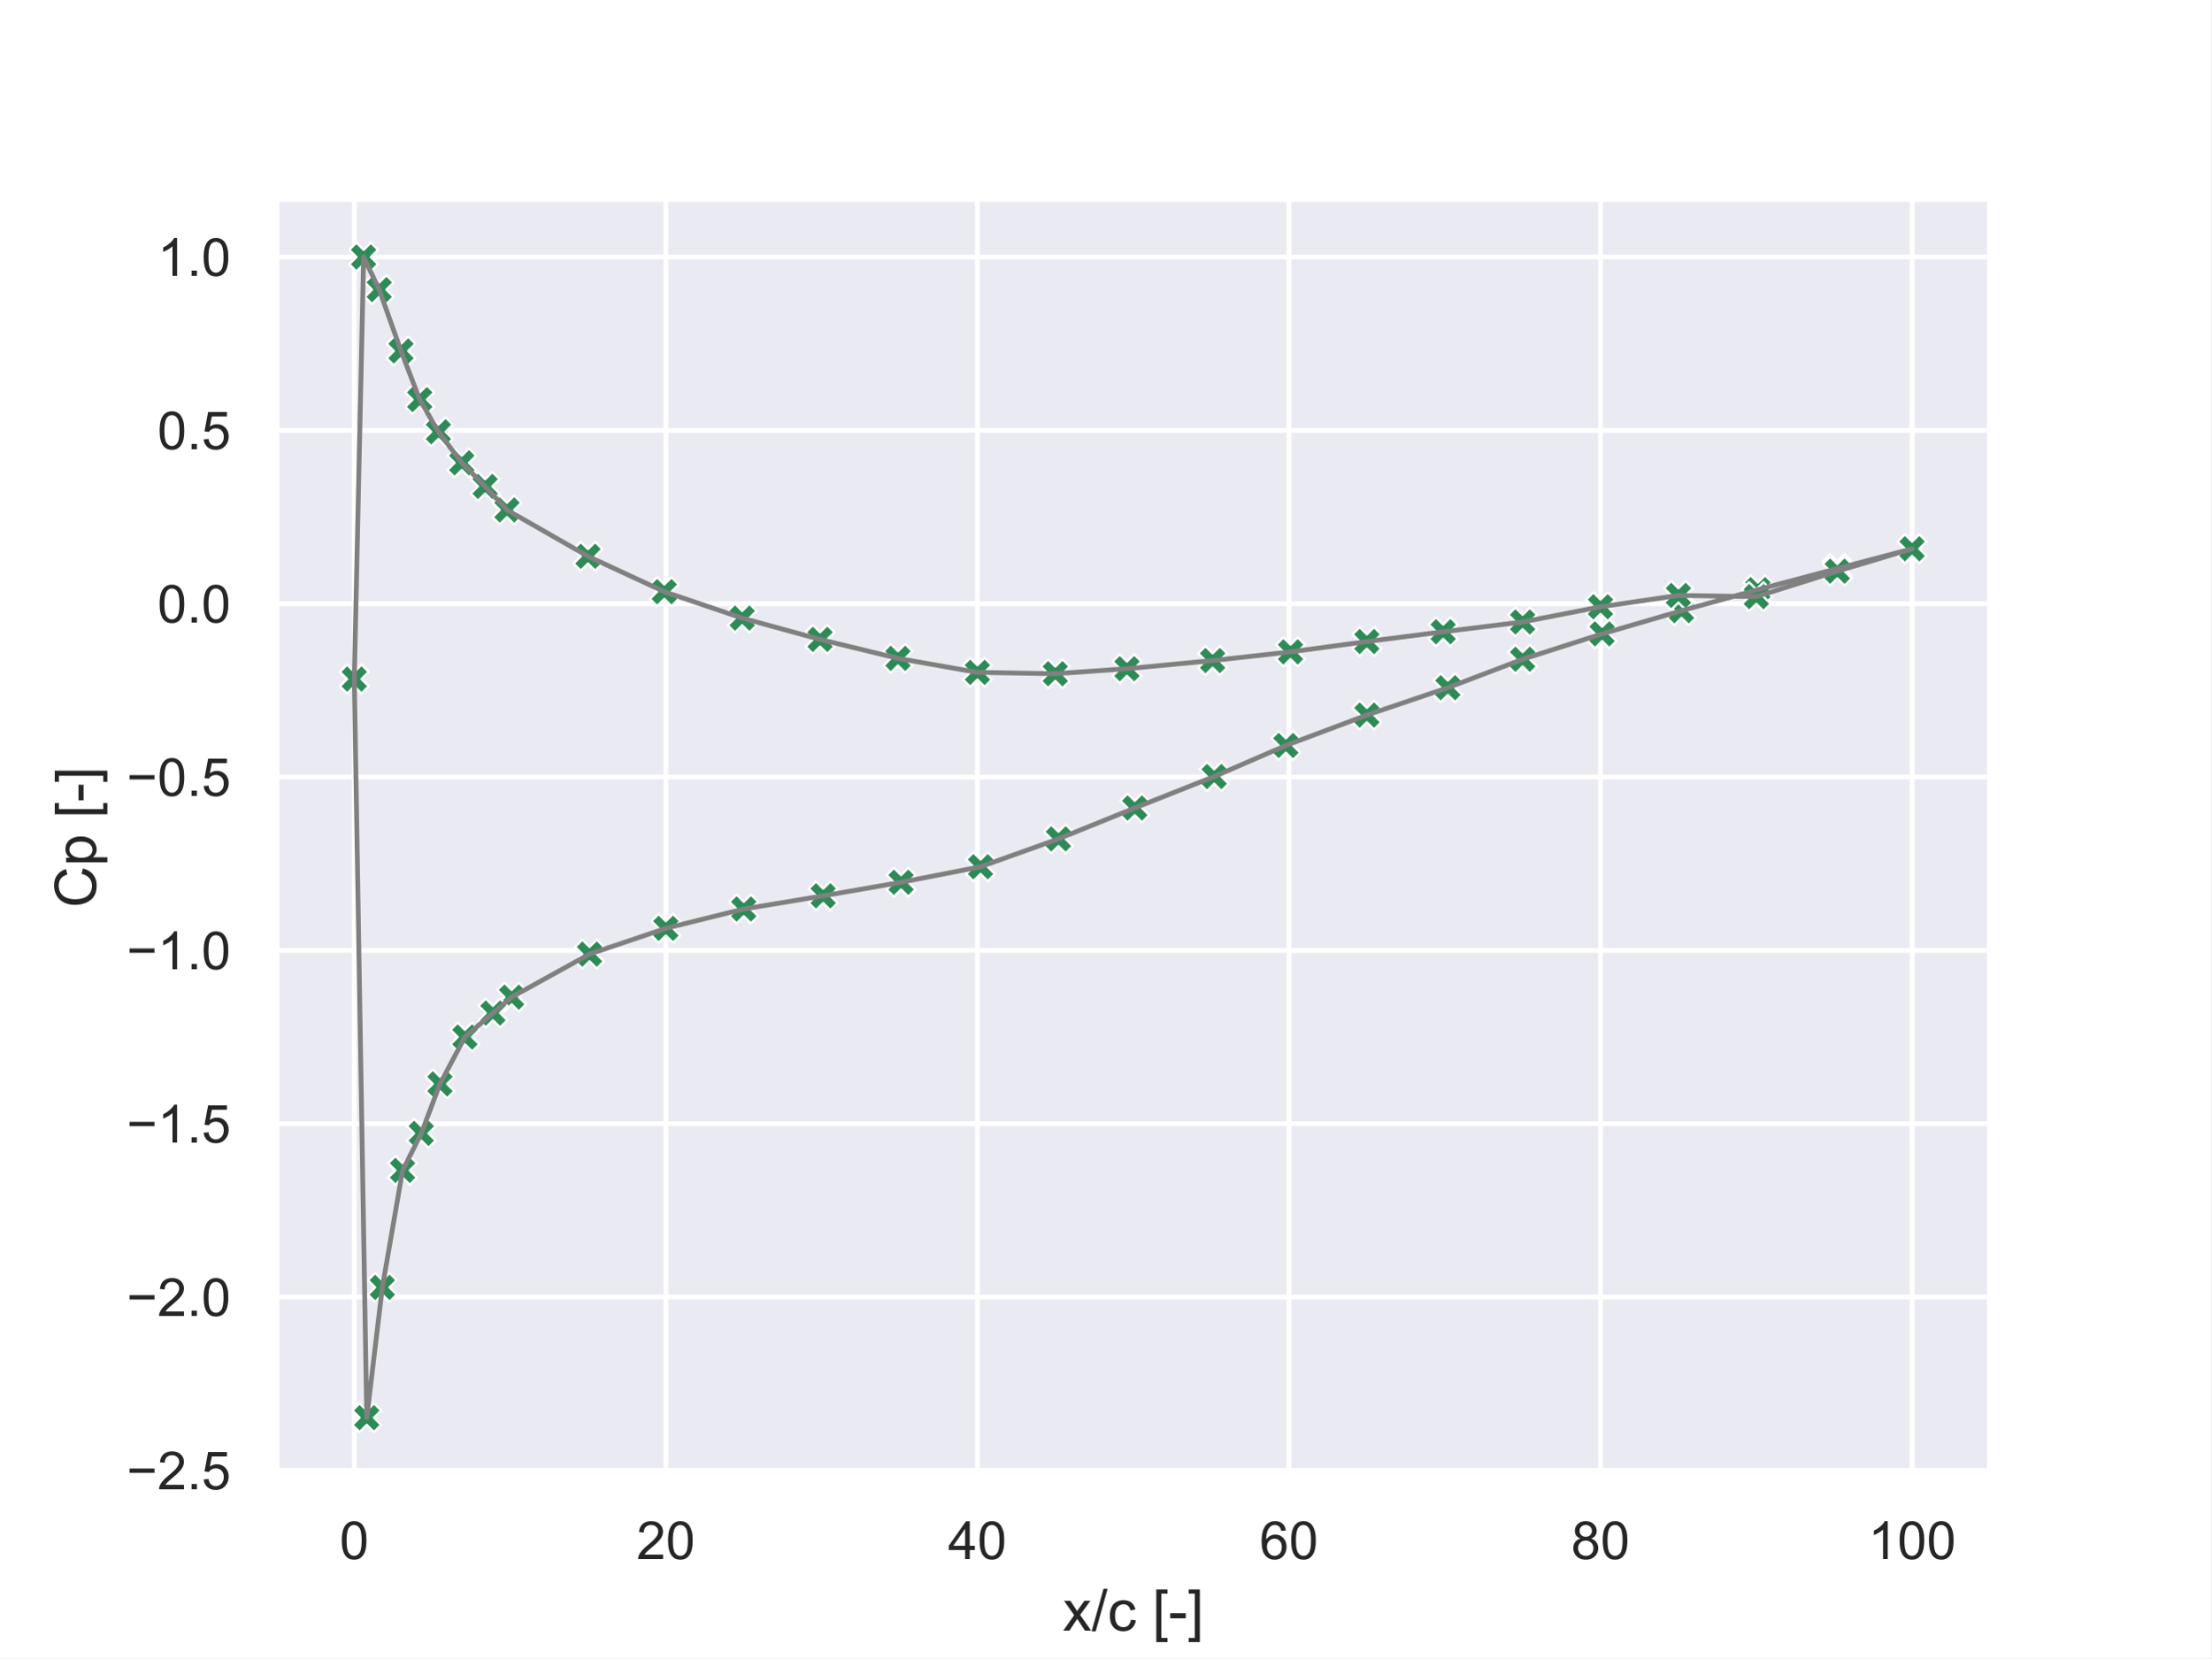
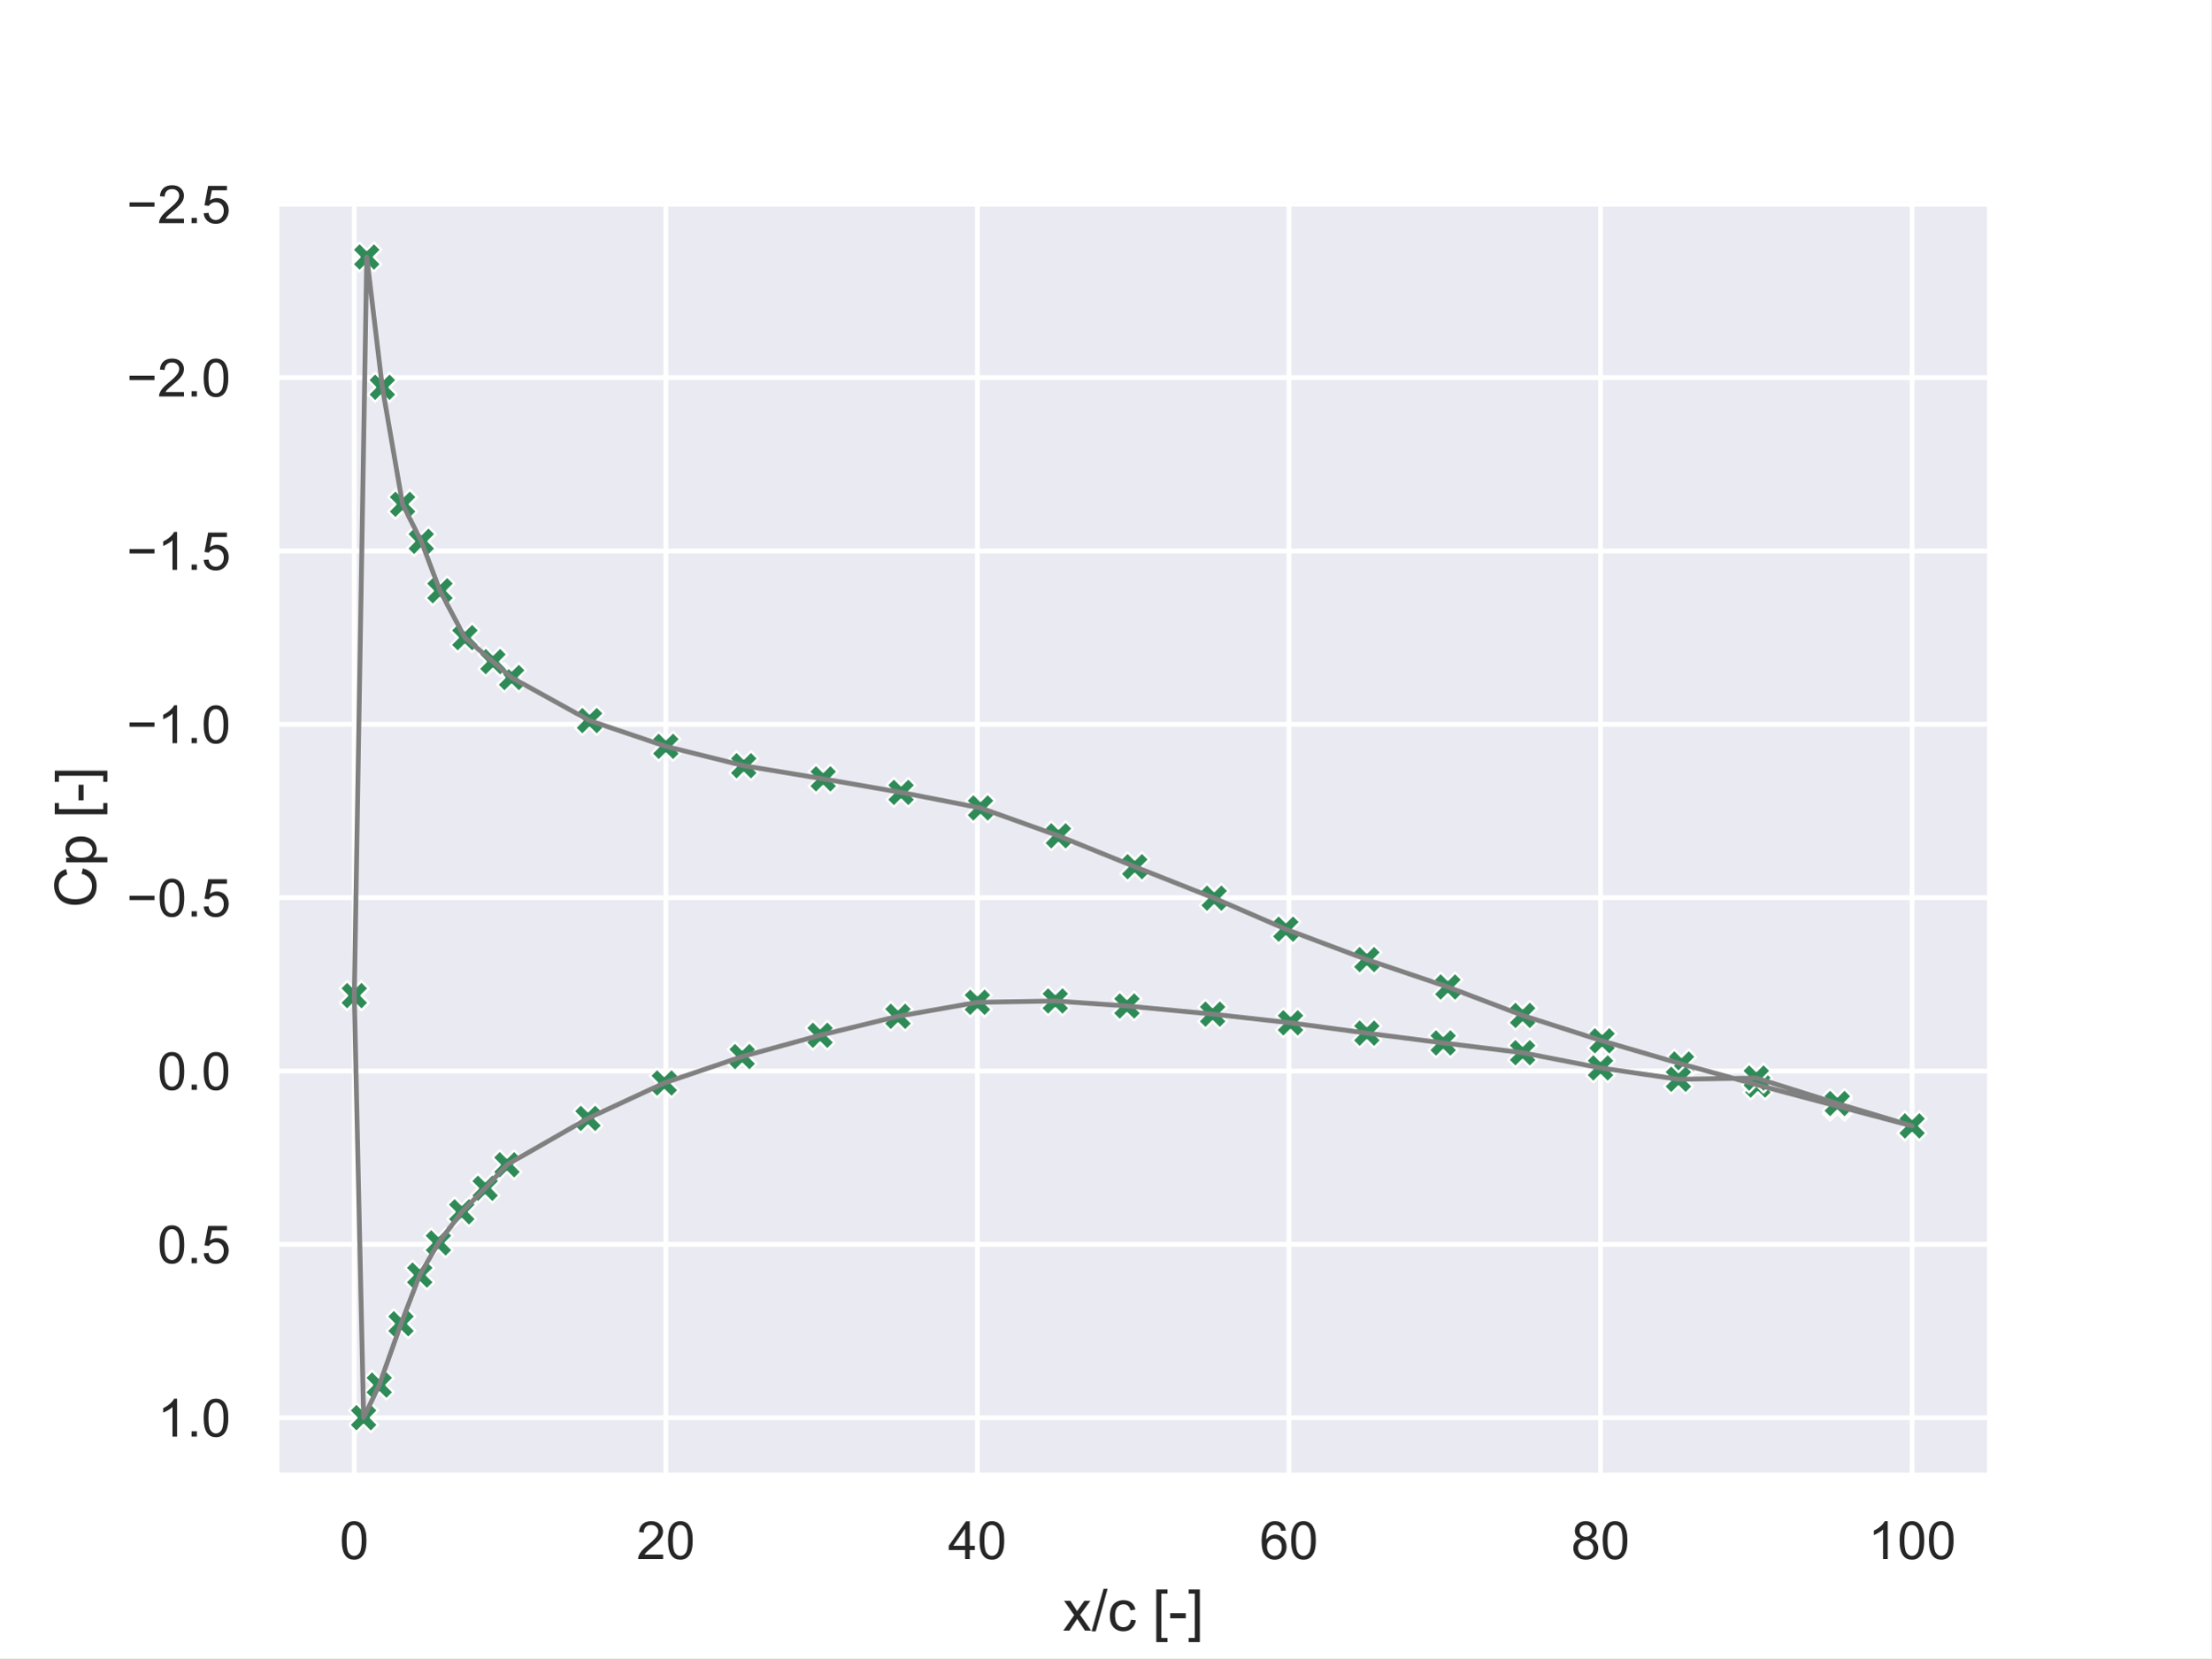
<svg xmlns="http://www.w3.org/2000/svg" xmlns:xlink="http://www.w3.org/1999/xlink" width="460.8pt" height="345.6pt" viewBox="0 0 460.8 345.6" version="1.1">
  <defs>
    <style type="text/css">*{stroke-linejoin: round; stroke-linecap: butt}</style>
  </defs>
  <g id="figure_1">
    <g id="patch_1">
      <path d="M 0 345.6  L 460.8 345.6  L 460.8 0  L 0 0  z " style="fill: #ffffff" />
    </g>
    <g id="axes_1">
      <g id="patch_2">
        <path d="M 57.6 307.584  L 414.72 307.584  L 414.72 41.472  L 57.6 41.472  z " style="fill: #eaeaf2" />
      </g>
      <g id="matplotlib.axis_1">
        <g id="xtick_1">
          <g id="line2d_1">
-             <path d="M 73.833 307.584  L 73.833 41.472  " clip-path="url(#p6e5da4ecea)" style="fill: none; stroke: #ffffff; stroke-linecap: round" />
+             <path d="M 73.833 307.584  L 73.833 41.472  " clip-path="url(#p3ad6661e88)" style="fill: none; stroke: #ffffff; stroke-linecap: round" />
          </g>
          <g id="text_1">
            <g style="fill: #262626" transform="translate(70.77421 324.9576) scale(0.11 -0.11)">
              <defs>
                <path id="ArialMT-30" d="M 266 2259  Q 266 3072 433 3567  Q 600 4063 929 4331  Q 1259 4600 1759 4600  Q 2128 4600 2406 4451  Q 2684 4303 2865 4023  Q 3047 3744 3150 3342  Q 3253 2941 3253 2259  Q 3253 1453 3087 958  Q 2922 463 2592 192  Q 2263 -78 1759 -78  Q 1097 -78 719 397  Q 266 969 266 2259  z M 844 2259  Q 844 1131 1108 757  Q 1372 384 1759 384  Q 2147 384 2411 759  Q 2675 1134 2675 2259  Q 2675 3391 2411 3762  Q 2147 4134 1753 4134  Q 1366 4134 1134 3806  Q 844 3388 844 2259  z " transform="scale(0.015625)" />
              </defs>
              <use xlink:href="#ArialMT-30" />
            </g>
          </g>
        </g>
        <g id="xtick_2">
          <g id="line2d_2">
-             <path d="M 138.764 307.584  L 138.764 41.472  " clip-path="url(#p6e5da4ecea)" style="fill: none; stroke: #ffffff; stroke-linecap: round" />
+             <path d="M 138.764 307.584  L 138.764 41.472  " clip-path="url(#p3ad6661e88)" style="fill: none; stroke: #ffffff; stroke-linecap: round" />
          </g>
          <g id="text_2">
            <g style="fill: #262626" transform="translate(132.6466 324.9576) scale(0.11 -0.11)">
              <defs>
                <path id="ArialMT-32" d="M 3222 541  L 3222 0  L 194 0  Q 188 203 259 391  Q 375 700 629 1000  Q 884 1300 1366 1694  Q 2113 2306 2375 2664  Q 2638 3022 2638 3341  Q 2638 3675 2398 3904  Q 2159 4134 1775 4134  Q 1369 4134 1125 3890  Q 881 3647 878 3216  L 300 3275  Q 359 3922 746 4261  Q 1134 4600 1788 4600  Q 2447 4600 2831 4234  Q 3216 3869 3216 3328  Q 3216 3053 3103 2787  Q 2991 2522 2730 2228  Q 2469 1934 1863 1422  Q 1356 997 1212 845  Q 1069 694 975 541  L 3222 541  z " transform="scale(0.015625)" />
              </defs>
              <use xlink:href="#ArialMT-32" />
              <use xlink:href="#ArialMT-30" x="55.615" />
            </g>
          </g>
        </g>
        <g id="xtick_3">
          <g id="line2d_3">
-             <path d="M 203.695 307.584  L 203.695 41.472  " clip-path="url(#p6e5da4ecea)" style="fill: none; stroke: #ffffff; stroke-linecap: round" />
+             <path d="M 203.695 307.584  L 203.695 41.472  " clip-path="url(#p3ad6661e88)" style="fill: none; stroke: #ffffff; stroke-linecap: round" />
          </g>
          <g id="text_3">
            <g style="fill: #262626" transform="translate(197.5775 324.9576) scale(0.11 -0.11)">
              <defs>
                <path id="ArialMT-34" d="M 2069 0  L 2069 1097  L 81 1097  L 81 1613  L 2172 4581  L 2631 4581  L 2631 1613  L 3250 1613  L 3250 1097  L 2631 1097  L 2631 0  L 2069 0  z M 2069 1613  L 2069 3678  L 634 1613  L 2069 1613  z " transform="scale(0.015625)" />
              </defs>
              <use xlink:href="#ArialMT-34" />
              <use xlink:href="#ArialMT-30" x="55.615" />
            </g>
          </g>
        </g>
        <g id="xtick_4">
          <g id="line2d_4">
-             <path d="M 268.625 307.584  L 268.625 41.472  " clip-path="url(#p6e5da4ecea)" style="fill: none; stroke: #ffffff; stroke-linecap: round" />
+             <path d="M 268.625 307.584  L 268.625 41.472  " clip-path="url(#p3ad6661e88)" style="fill: none; stroke: #ffffff; stroke-linecap: round" />
          </g>
          <g id="text_4">
            <g style="fill: #262626" transform="translate(262.5084 324.9576) scale(0.11 -0.11)">
              <defs>
                <path id="ArialMT-36" d="M 3184 3459  L 2625 3416  Q 2550 3747 2413 3897  Q 2184 4138 1850 4138  Q 1581 4138 1378 3988  Q 1113 3794 959 3422  Q 806 3050 800 2363  Q 1003 2672 1297 2822  Q 1591 2972 1913 2972  Q 2475 2972 2870 2558  Q 3266 2144 3266 1488  Q 3266 1056 3080 686  Q 2894 316 2569 119  Q 2244 -78 1831 -78  Q 1128 -78 684 439  Q 241 956 241 2144  Q 241 3472 731 4075  Q 1159 4600 1884 4600  Q 2425 4600 2770 4297  Q 3116 3994 3184 3459  z M 888 1484  Q 888 1194 1011 928  Q 1134 663 1356 523  Q 1578 384 1822 384  Q 2178 384 2434 671  Q 2691 959 2691 1453  Q 2691 1928 2437 2201  Q 2184 2475 1800 2475  Q 1419 2475 1153 2201  Q 888 1928 888 1484  z " transform="scale(0.015625)" />
              </defs>
              <use xlink:href="#ArialMT-36" />
              <use xlink:href="#ArialMT-30" x="55.615" />
            </g>
          </g>
        </g>
        <g id="xtick_5">
          <g id="line2d_5">
-             <path d="M 333.556 307.584  L 333.556 41.472  " clip-path="url(#p6e5da4ecea)" style="fill: none; stroke: #ffffff; stroke-linecap: round" />
+             <path d="M 333.556 307.584  L 333.556 41.472  " clip-path="url(#p3ad6661e88)" style="fill: none; stroke: #ffffff; stroke-linecap: round" />
          </g>
          <g id="text_5">
            <g style="fill: #262626" transform="translate(327.4393 324.9576) scale(0.11 -0.11)">
              <defs>
                <path id="ArialMT-38" d="M 1131 2484  Q 781 2613 612 2850  Q 444 3088 444 3419  Q 444 3919 803 4259  Q 1163 4600 1759 4600  Q 2359 4600 2725 4251  Q 3091 3903 3091 3403  Q 3091 3084 2923 2848  Q 2756 2613 2416 2484  Q 2838 2347 3058 2040  Q 3278 1734 3278 1309  Q 3278 722 2862 322  Q 2447 -78 1769 -78  Q 1091 -78 675 323  Q 259 725 259 1325  Q 259 1772 486 2073  Q 713 2375 1131 2484  z M 1019 3438  Q 1019 3113 1228 2906  Q 1438 2700 1772 2700  Q 2097 2700 2305 2904  Q 2513 3109 2513 3406  Q 2513 3716 2298 3927  Q 2084 4138 1766 4138  Q 1444 4138 1231 3931  Q 1019 3725 1019 3438  z M 838 1322  Q 838 1081 952 856  Q 1066 631 1291 507  Q 1516 384 1775 384  Q 2178 384 2440 643  Q 2703 903 2703 1303  Q 2703 1709 2433 1975  Q 2163 2241 1756 2241  Q 1359 2241 1098 1978  Q 838 1716 838 1322  z " transform="scale(0.015625)" />
              </defs>
              <use xlink:href="#ArialMT-38" />
              <use xlink:href="#ArialMT-30" x="55.615" />
            </g>
          </g>
        </g>
        <g id="xtick_6">
          <g id="line2d_6">
-             <path d="M 398.487 307.584  L 398.487 41.472  " clip-path="url(#p6e5da4ecea)" style="fill: none; stroke: #ffffff; stroke-linecap: round" />
+             <path d="M 398.487 307.584  L 398.487 41.472  " clip-path="url(#p3ad6661e88)" style="fill: none; stroke: #ffffff; stroke-linecap: round" />
          </g>
          <g id="text_6">
            <g style="fill: #262626" transform="translate(389.3117 324.9576) scale(0.11 -0.11)">
              <defs>
                <path id="ArialMT-31" d="M 2384 0  L 1822 0  L 1822 3584  Q 1619 3391 1289 3197  Q 959 3003 697 2906  L 697 3450  Q 1169 3672 1522 3987  Q 1875 4303 2022 4600  L 2384 4600  L 2384 0  z " transform="scale(0.015625)" />
              </defs>
              <use xlink:href="#ArialMT-31" />
              <use xlink:href="#ArialMT-30" x="55.615" />
              <use xlink:href="#ArialMT-30" x="111.23" />
            </g>
          </g>
        </g>
        <g id="text_7">
          <g style="fill: #262626" transform="translate(221.4947 339.8795) scale(0.12 -0.12)">
            <defs>
              <path id="ArialMT-78" d="M 47 0  L 1259 1725  L 138 3319  L 841 3319  L 1350 2541  Q 1494 2319 1581 2169  Q 1719 2375 1834 2534  L 2394 3319  L 3066 3319  L 1919 1756  L 3153 0  L 2463 0  L 1781 1031  L 1600 1309  L 728 0  L 47 0  z " transform="scale(0.015625)" />
              <path id="ArialMT-2f" d="M 0 -78  L 1328 4659  L 1778 4659  L 453 -78  L 0 -78  z " transform="scale(0.015625)" />
              <path id="ArialMT-63" d="M 2588 1216  L 3141 1144  Q 3050 572 2676 248  Q 2303 -75 1759 -75  Q 1078 -75 664 370  Q 250 816 250 1647  Q 250 2184 428 2587  Q 606 2991 970 3192  Q 1334 3394 1763 3394  Q 2303 3394 2647 3120  Q 2991 2847 3088 2344  L 2541 2259  Q 2463 2594 2264 2762  Q 2066 2931 1784 2931  Q 1359 2931 1093 2626  Q 828 2322 828 1663  Q 828 994 1084 691  Q 1341 388 1753 388  Q 2084 388 2306 591  Q 2528 794 2588 1216  z " transform="scale(0.015625)" />
              <path id="ArialMT-20" transform="scale(0.015625)" />
              <path id="ArialMT-5b" d="M 434 -1272  L 434 4581  L 1675 4581  L 1675 4116  L 997 4116  L 997 -806  L 1675 -806  L 1675 -1272  L 434 -1272  z " transform="scale(0.015625)" />
              <path id="ArialMT-2d" d="M 203 1375  L 203 1941  L 1931 1941  L 1931 1375  L 203 1375  z " transform="scale(0.015625)" />
              <path id="ArialMT-5d" d="M 1363 -1272  L 122 -1272  L 122 -806  L 800 -806  L 800 4116  L 122 4116  L 122 4581  L 1363 4581  L 1363 -1272  z " transform="scale(0.015625)" />
            </defs>
            <use xlink:href="#ArialMT-78" />
            <use xlink:href="#ArialMT-2f" x="50" />
            <use xlink:href="#ArialMT-63" x="77.783" />
            <use xlink:href="#ArialMT-20" x="127.783" />
            <use xlink:href="#ArialMT-5b" x="155.566" />
            <use xlink:href="#ArialMT-2d" x="183.35" />
            <use xlink:href="#ArialMT-5d" x="216.65" />
          </g>
        </g>
      </g>
      <g id="matplotlib.axis_2">
        <g id="ytick_1">
          <g id="line2d_7">
-             <path d="M 57.6 306.482  L 414.72 306.482  " clip-path="url(#p6e5da4ecea)" style="fill: none; stroke: #ffffff; stroke-linecap: round" />
+             <path d="M 57.6 42.574  L 414.72 42.574  " clip-path="url(#p3ad6661e88)" style="fill: none; stroke: #ffffff; stroke-linecap: round" />
          </g>
          <g id="text_8">
-             <g style="fill: #262626" transform="translate(26.38531 310.4188) scale(0.11 -0.11)">
+             <g style="fill: #262626" transform="translate(26.38531 46.51076) scale(0.11 -0.11)">
              <defs>
                <path id="ArialMT-2212" d="M 3381 1997  L 356 1997  L 356 2522  L 3381 2522  L 3381 1997  z " transform="scale(0.015625)" />
                <path id="ArialMT-2e" d="M 581 0  L 581 641  L 1222 641  L 1222 0  L 581 0  z " transform="scale(0.015625)" />
                <path id="ArialMT-35" d="M 266 1200  L 856 1250  Q 922 819 1161 601  Q 1400 384 1738 384  Q 2144 384 2425 690  Q 2706 997 2706 1503  Q 2706 1984 2436 2262  Q 2166 2541 1728 2541  Q 1456 2541 1237 2417  Q 1019 2294 894 2097  L 366 2166  L 809 4519  L 3088 4519  L 3088 3981  L 1259 3981  L 1013 2750  Q 1425 3038 1878 3038  Q 2478 3038 2890 2622  Q 3303 2206 3303 1553  Q 3303 931 2941 478  Q 2500 -78 1738 -78  Q 1113 -78 717 272  Q 322 622 266 1200  z " transform="scale(0.015625)" />
              </defs>
              <use xlink:href="#ArialMT-2212" />
              <use xlink:href="#ArialMT-32" x="58.398" />
              <use xlink:href="#ArialMT-2e" x="114.014" />
              <use xlink:href="#ArialMT-35" x="141.797" />
            </g>
          </g>
        </g>
        <g id="ytick_2">
          <g id="line2d_8">
-             <path d="M 57.6 270.351  L 414.72 270.351  " clip-path="url(#p6e5da4ecea)" style="fill: none; stroke: #ffffff; stroke-linecap: round" />
+             <path d="M 57.6 78.705  L 414.72 78.705  " clip-path="url(#p3ad6661e88)" style="fill: none; stroke: #ffffff; stroke-linecap: round" />
          </g>
          <g id="text_9">
-             <g style="fill: #262626" transform="translate(26.38531 274.2875) scale(0.11 -0.11)">
+             <g style="fill: #262626" transform="translate(26.38531 82.64206) scale(0.11 -0.11)">
              <use xlink:href="#ArialMT-2212" />
              <use xlink:href="#ArialMT-32" x="58.398" />
              <use xlink:href="#ArialMT-2e" x="114.014" />
              <use xlink:href="#ArialMT-30" x="141.797" />
            </g>
          </g>
        </g>
        <g id="ytick_3">
          <g id="line2d_9">
-             <path d="M 57.6 234.219  L 414.72 234.219  " clip-path="url(#p6e5da4ecea)" style="fill: none; stroke: #ffffff; stroke-linecap: round" />
+             <path d="M 57.6 114.837  L 414.72 114.837  " clip-path="url(#p3ad6661e88)" style="fill: none; stroke: #ffffff; stroke-linecap: round" />
          </g>
          <g id="text_10">
-             <g style="fill: #262626" transform="translate(26.38531 238.1562) scale(0.11 -0.11)">
+             <g style="fill: #262626" transform="translate(26.38531 118.7734) scale(0.11 -0.11)">
              <use xlink:href="#ArialMT-2212" />
              <use xlink:href="#ArialMT-31" x="58.398" />
              <use xlink:href="#ArialMT-2e" x="114.014" />
              <use xlink:href="#ArialMT-35" x="141.797" />
            </g>
          </g>
        </g>
        <g id="ytick_4">
          <g id="line2d_10">
-             <path d="M 57.6 198.088  L 414.72 198.088  " clip-path="url(#p6e5da4ecea)" style="fill: none; stroke: #ffffff; stroke-linecap: round" />
+             <path d="M 57.6 150.968  L 414.72 150.968  " clip-path="url(#p3ad6661e88)" style="fill: none; stroke: #ffffff; stroke-linecap: round" />
          </g>
          <g id="text_11">
-             <g style="fill: #262626" transform="translate(26.38531 202.0249) scale(0.11 -0.11)">
+             <g style="fill: #262626" transform="translate(26.38531 154.9047) scale(0.11 -0.11)">
              <use xlink:href="#ArialMT-2212" />
              <use xlink:href="#ArialMT-31" x="58.398" />
              <use xlink:href="#ArialMT-2e" x="114.014" />
              <use xlink:href="#ArialMT-30" x="141.797" />
            </g>
          </g>
        </g>
        <g id="ytick_5">
          <g id="line2d_11">
-             <path d="M 57.6 161.957  L 414.72 161.957  " clip-path="url(#p6e5da4ecea)" style="fill: none; stroke: #ffffff; stroke-linecap: round" />
+             <path d="M 57.6 187.099  L 414.72 187.099  " clip-path="url(#p3ad6661e88)" style="fill: none; stroke: #ffffff; stroke-linecap: round" />
          </g>
          <g id="text_12">
-             <g style="fill: #262626" transform="translate(26.38531 165.8936) scale(0.11 -0.11)">
+             <g style="fill: #262626" transform="translate(26.38531 191.036) scale(0.11 -0.11)">
              <use xlink:href="#ArialMT-2212" />
              <use xlink:href="#ArialMT-30" x="58.398" />
              <use xlink:href="#ArialMT-2e" x="114.014" />
              <use xlink:href="#ArialMT-35" x="141.797" />
            </g>
          </g>
        </g>
        <g id="ytick_6">
          <g id="line2d_12">
-             <path d="M 57.6 125.826  L 414.72 125.826  " clip-path="url(#p6e5da4ecea)" style="fill: none; stroke: #ffffff; stroke-linecap: round" />
+             <path d="M 57.6 223.23  L 414.72 223.23  " clip-path="url(#p3ad6661e88)" style="fill: none; stroke: #ffffff; stroke-linecap: round" />
          </g>
          <g id="text_13">
-             <g style="fill: #262626" transform="translate(32.81 129.7623) scale(0.11 -0.11)">
+             <g style="fill: #262626" transform="translate(32.81 227.1673) scale(0.11 -0.11)">
              <use xlink:href="#ArialMT-30" />
              <use xlink:href="#ArialMT-2e" x="55.615" />
              <use xlink:href="#ArialMT-30" x="83.398" />
            </g>
          </g>
        </g>
        <g id="ytick_7">
          <g id="line2d_13">
-             <path d="M 57.6 89.694  L 414.72 89.694  " clip-path="url(#p6e5da4ecea)" style="fill: none; stroke: #ffffff; stroke-linecap: round" />
+             <path d="M 57.6 259.362  L 414.72 259.362  " clip-path="url(#p3ad6661e88)" style="fill: none; stroke: #ffffff; stroke-linecap: round" />
          </g>
          <g id="text_14">
-             <g style="fill: #262626" transform="translate(32.81 93.63104) scale(0.11 -0.11)">
+             <g style="fill: #262626" transform="translate(32.81 263.2986) scale(0.11 -0.11)">
              <use xlink:href="#ArialMT-30" />
              <use xlink:href="#ArialMT-2e" x="55.615" />
              <use xlink:href="#ArialMT-35" x="83.398" />
            </g>
          </g>
        </g>
        <g id="ytick_8">
          <g id="line2d_14">
-             <path d="M 57.6 53.563  L 414.72 53.563  " clip-path="url(#p6e5da4ecea)" style="fill: none; stroke: #ffffff; stroke-linecap: round" />
+             <path d="M 57.6 295.493  L 414.72 295.493  " clip-path="url(#p3ad6661e88)" style="fill: none; stroke: #ffffff; stroke-linecap: round" />
          </g>
          <g id="text_15">
-             <g style="fill: #262626" transform="translate(32.81 57.49974) scale(0.11 -0.11)">
+             <g style="fill: #262626" transform="translate(32.81 299.4299) scale(0.11 -0.11)">
              <use xlink:href="#ArialMT-31" />
              <use xlink:href="#ArialMT-2e" x="55.615" />
              <use xlink:href="#ArialMT-30" x="83.398" />
            </g>
          </g>
        </g>
        <g id="text_16">
          <g style="fill: #262626" transform="translate(20.00031 189.1961) rotate(-90) scale(0.12 -0.12)">
            <defs>
              <path id="ArialMT-43" d="M 3763 1606  L 4369 1453  Q 4178 706 3683 314  Q 3188 -78 2472 -78  Q 1731 -78 1267 223  Q 803 525 561 1097  Q 319 1669 319 2325  Q 319 3041 592 3573  Q 866 4106 1370 4382  Q 1875 4659 2481 4659  Q 3169 4659 3637 4309  Q 4106 3959 4291 3325  L 3694 3184  Q 3534 3684 3231 3912  Q 2928 4141 2469 4141  Q 1941 4141 1586 3887  Q 1231 3634 1087 3207  Q 944 2781 944 2328  Q 944 1744 1114 1308  Q 1284 872 1643 656  Q 2003 441 2422 441  Q 2931 441 3284 734  Q 3638 1028 3763 1606  z " transform="scale(0.015625)" />
              <path id="ArialMT-70" d="M 422 -1272  L 422 3319  L 934 3319  L 934 2888  Q 1116 3141 1344 3267  Q 1572 3394 1897 3394  Q 2322 3394 2647 3175  Q 2972 2956 3137 2557  Q 3303 2159 3303 1684  Q 3303 1175 3120 767  Q 2938 359 2589 142  Q 2241 -75 1856 -75  Q 1575 -75 1351 44  Q 1128 163 984 344  L 984 -1272  L 422 -1272  z M 931 1641  Q 931 1000 1190 694  Q 1450 388 1819 388  Q 2194 388 2461 705  Q 2728 1022 2728 1688  Q 2728 2322 2467 2637  Q 2206 2953 1844 2953  Q 1484 2953 1207 2617  Q 931 2281 931 1641  z " transform="scale(0.015625)" />
            </defs>
            <use xlink:href="#ArialMT-43" />
            <use xlink:href="#ArialMT-70" x="72.217" />
            <use xlink:href="#ArialMT-20" x="127.832" />
            <use xlink:href="#ArialMT-5b" x="155.615" />
            <use xlink:href="#ArialMT-2d" x="183.398" />
            <use xlink:href="#ArialMT-5d" x="216.699" />
          </g>
        </g>
      </g>
      <g id="PathCollection_1">
        <defs>
-           <path id="ma3f1febf30" d="M -1.5 3  L 0 1.5  L 1.5 3  L 3 1.5  L 1.5 0  L 3 -1.5  L 1.5 -3  L 0 -1.5  L -1.5 -3  L -3 -1.5  L -1.5 0  L -3 1.5  z " style="stroke: #ffffff; stroke-width: 0.48" />
+           <path id="mb8da89c642" d="M -1.5 3  L 0 1.5  L 1.5 3  L 3 1.5  L 1.5 0  L 3 -1.5  L 1.5 -3  L 0 -1.5  L -1.5 -3  L -3 -1.5  L -1.5 0  L -3 1.5  z " style="stroke: #ffffff; stroke-width: 0.48" />
        </defs>
-         <g clip-path="url(#p6e5da4ecea)">
-           <use xlink:href="#ma3f1febf30" x="398.487" y="114.379" style="fill: #2e8b57; stroke: #ffffff; stroke-width: 0.48" />
-           <use xlink:href="#ma3f1febf30" x="382.904" y="118.494" style="fill: #2e8b57; stroke: #ffffff; stroke-width: 0.48" />
-           <use xlink:href="#ma3f1febf30" x="366.346" y="122.9" style="fill: #2e8b57; stroke: #ffffff; stroke-width: 0.48" />
-           <use xlink:href="#ma3f1febf30" x="350.438" y="127.285" style="fill: #2e8b57; stroke: #ffffff; stroke-width: 0.48" />
-           <use xlink:href="#ma3f1febf30" x="333.881" y="132.112" style="fill: #2e8b57; stroke: #ffffff; stroke-width: 0.48" />
-           <use xlink:href="#ma3f1febf30" x="317.324" y="137.409" style="fill: #2e8b57; stroke: #ffffff; stroke-width: 0.48" />
-           <use xlink:href="#ma3f1febf30" x="301.74" y="143.338" style="fill: #2e8b57; stroke: #ffffff; stroke-width: 0.48" />
-           <use xlink:href="#ma3f1febf30" x="284.858" y="149.041" style="fill: #2e8b57; stroke: #ffffff; stroke-width: 0.48" />
-           <use xlink:href="#ma3f1febf30" x="267.976" y="155.381" style="fill: #2e8b57; stroke: #ffffff; stroke-width: 0.48" />
-           <use xlink:href="#ma3f1febf30" x="253.042" y="161.851" style="fill: #2e8b57; stroke: #ffffff; stroke-width: 0.48" />
-           <use xlink:href="#ma3f1febf30" x="236.485" y="168.408" style="fill: #2e8b57; stroke: #ffffff; stroke-width: 0.48" />
-           <use xlink:href="#ma3f1febf30" x="220.577" y="174.849" style="fill: #2e8b57; stroke: #ffffff; stroke-width: 0.48" />
-           <use xlink:href="#ma3f1febf30" x="204.344" y="180.655" style="fill: #2e8b57; stroke: #ffffff; stroke-width: 0.48" />
-           <use xlink:href="#ma3f1febf30" x="187.786" y="183.894" style="fill: #2e8b57; stroke: #ffffff; stroke-width: 0.48" />
-           <use xlink:href="#ma3f1febf30" x="171.554" y="186.718" style="fill: #2e8b57; stroke: #ffffff; stroke-width: 0.48" />
-           <use xlink:href="#ma3f1febf30" x="154.996" y="189.46" style="fill: #2e8b57; stroke: #ffffff; stroke-width: 0.48" />
-           <use xlink:href="#ma3f1febf30" x="138.764" y="193.492" style="fill: #2e8b57; stroke: #ffffff; stroke-width: 0.48" />
-           <use xlink:href="#ma3f1febf30" x="122.856" y="198.864" style="fill: #2e8b57; stroke: #ffffff; stroke-width: 0.48" />
-           <use xlink:href="#ma3f1febf30" x="106.623" y="207.836" style="fill: #2e8b57; stroke: #ffffff; stroke-width: 0.48" />
-           <use xlink:href="#ma3f1febf30" x="102.727" y="211.15" style="fill: #2e8b57; stroke: #ffffff; stroke-width: 0.48" />
-           <use xlink:href="#ma3f1febf30" x="96.883" y="216.15" style="fill: #2e8b57; stroke: #ffffff; stroke-width: 0.48" />
-           <use xlink:href="#ma3f1febf30" x="91.689" y="225.921" style="fill: #2e8b57; stroke: #ffffff; stroke-width: 0.48" />
-           <use xlink:href="#ma3f1febf30" x="87.793" y="236.233" style="fill: #2e8b57; stroke: #ffffff; stroke-width: 0.48" />
-           <use xlink:href="#ma3f1febf30" x="83.897" y="243.945" style="fill: #2e8b57; stroke: #ffffff; stroke-width: 0.48" />
-           <use xlink:href="#ma3f1febf30" x="79.677" y="268.331" style="fill: #2e8b57; stroke: #ffffff; stroke-width: 0.48" />
-           <use xlink:href="#ma3f1febf30" x="76.43" y="295.488" style="fill: #2e8b57; stroke: #ffffff; stroke-width: 0.48" />
-           <use xlink:href="#ma3f1febf30" x="73.833" y="141.512" style="fill: #2e8b57; stroke: #ffffff; stroke-width: 0.48" />
-           <use xlink:href="#ma3f1febf30" x="73.833" y="141.542" style="fill: #2e8b57; stroke: #ffffff; stroke-width: 0.48" />
-           <use xlink:href="#ma3f1febf30" x="75.781" y="53.568" style="fill: #2e8b57; stroke: #ffffff; stroke-width: 0.48" />
-           <use xlink:href="#ma3f1febf30" x="79.027" y="60.364" style="fill: #2e8b57; stroke: #ffffff; stroke-width: 0.48" />
-           <use xlink:href="#ma3f1febf30" x="83.572" y="73.15" style="fill: #2e8b57; stroke: #ffffff; stroke-width: 0.48" />
-           <use xlink:href="#ma3f1febf30" x="87.468" y="83.29" style="fill: #2e8b57; stroke: #ffffff; stroke-width: 0.48" />
-           <use xlink:href="#ma3f1febf30" x="91.364" y="89.995" style="fill: #2e8b57; stroke: #ffffff; stroke-width: 0.48" />
-           <use xlink:href="#ma3f1febf30" x="96.234" y="96.468" style="fill: #2e8b57; stroke: #ffffff; stroke-width: 0.48" />
-           <use xlink:href="#ma3f1febf30" x="101.104" y="101.375" style="fill: #2e8b57; stroke: #ffffff; stroke-width: 0.48" />
-           <use xlink:href="#ma3f1febf30" x="105.649" y="106.284" style="fill: #2e8b57; stroke: #ffffff; stroke-width: 0.48" />
-           <use xlink:href="#ma3f1febf30" x="122.531" y="115.949" style="fill: #2e8b57; stroke: #ffffff; stroke-width: 0.48" />
-           <use xlink:href="#ma3f1febf30" x="138.439" y="123.325" style="fill: #2e8b57; stroke: #ffffff; stroke-width: 0.48" />
-           <use xlink:href="#ma3f1febf30" x="154.672" y="128.832" style="fill: #2e8b57; stroke: #ffffff; stroke-width: 0.48" />
-           <use xlink:href="#ma3f1febf30" x="170.904" y="133.272" style="fill: #2e8b57; stroke: #ffffff; stroke-width: 0.48" />
-           <use xlink:href="#ma3f1febf30" x="187.137" y="137.224" style="fill: #2e8b57; stroke: #ffffff; stroke-width: 0.48" />
-           <use xlink:href="#ma3f1febf30" x="203.695" y="140.144" style="fill: #2e8b57; stroke: #ffffff; stroke-width: 0.48" />
-           <use xlink:href="#ma3f1febf30" x="219.927" y="140.423" style="fill: #2e8b57; stroke: #ffffff; stroke-width: 0.48" />
-           <use xlink:href="#ma3f1febf30" x="234.861" y="139.378" style="fill: #2e8b57; stroke: #ffffff; stroke-width: 0.48" />
-           <use xlink:href="#ma3f1febf30" x="252.717" y="137.679" style="fill: #2e8b57; stroke: #ffffff; stroke-width: 0.48" />
-           <use xlink:href="#ma3f1febf30" x="268.95" y="135.868" style="fill: #2e8b57; stroke: #ffffff; stroke-width: 0.48" />
-           <use xlink:href="#ma3f1febf30" x="284.858" y="133.717" style="fill: #2e8b57; stroke: #ffffff; stroke-width: 0.48" />
-           <use xlink:href="#ma3f1febf30" x="300.766" y="131.674" style="fill: #2e8b57; stroke: #ffffff; stroke-width: 0.48" />
-           <use xlink:href="#ma3f1febf30" x="317.324" y="129.635" style="fill: #2e8b57; stroke: #ffffff; stroke-width: 0.48" />
-           <use xlink:href="#ma3f1febf30" x="333.556" y="126.468" style="fill: #2e8b57; stroke: #ffffff; stroke-width: 0.48" />
-           <use xlink:href="#ma3f1febf30" x="349.789" y="124.102" style="fill: #2e8b57; stroke: #ffffff; stroke-width: 0.48" />
-           <use xlink:href="#ma3f1febf30" x="366.022" y="124.358" style="fill: #2e8b57; stroke: #ffffff; stroke-width: 0.48" />
-           <use xlink:href="#ma3f1febf30" x="382.904" y="119.049" style="fill: #2e8b57; stroke: #ffffff; stroke-width: 0.48" />
-           <use xlink:href="#ma3f1febf30" x="398.487" y="114.379" style="fill: #2e8b57; stroke: #ffffff; stroke-width: 0.48" />
+         <g clip-path="url(#p3ad6661e88)">
+           <use xlink:href="#mb8da89c642" x="398.487" y="234.677" style="fill: #2e8b57; stroke: #ffffff; stroke-width: 0.48" />
+           <use xlink:href="#mb8da89c642" x="382.904" y="230.562" style="fill: #2e8b57; stroke: #ffffff; stroke-width: 0.48" />
+           <use xlink:href="#mb8da89c642" x="366.346" y="226.156" style="fill: #2e8b57; stroke: #ffffff; stroke-width: 0.48" />
+           <use xlink:href="#mb8da89c642" x="350.438" y="221.771" style="fill: #2e8b57; stroke: #ffffff; stroke-width: 0.48" />
+           <use xlink:href="#mb8da89c642" x="333.881" y="216.944" style="fill: #2e8b57; stroke: #ffffff; stroke-width: 0.48" />
+           <use xlink:href="#mb8da89c642" x="317.324" y="211.647" style="fill: #2e8b57; stroke: #ffffff; stroke-width: 0.48" />
+           <use xlink:href="#mb8da89c642" x="301.74" y="205.718" style="fill: #2e8b57; stroke: #ffffff; stroke-width: 0.48" />
+           <use xlink:href="#mb8da89c642" x="284.858" y="200.015" style="fill: #2e8b57; stroke: #ffffff; stroke-width: 0.48" />
+           <use xlink:href="#mb8da89c642" x="267.976" y="193.675" style="fill: #2e8b57; stroke: #ffffff; stroke-width: 0.48" />
+           <use xlink:href="#mb8da89c642" x="253.042" y="187.205" style="fill: #2e8b57; stroke: #ffffff; stroke-width: 0.48" />
+           <use xlink:href="#mb8da89c642" x="236.485" y="180.648" style="fill: #2e8b57; stroke: #ffffff; stroke-width: 0.48" />
+           <use xlink:href="#mb8da89c642" x="220.577" y="174.207" style="fill: #2e8b57; stroke: #ffffff; stroke-width: 0.48" />
+           <use xlink:href="#mb8da89c642" x="204.344" y="168.401" style="fill: #2e8b57; stroke: #ffffff; stroke-width: 0.48" />
+           <use xlink:href="#mb8da89c642" x="187.786" y="165.162" style="fill: #2e8b57; stroke: #ffffff; stroke-width: 0.48" />
+           <use xlink:href="#mb8da89c642" x="171.554" y="162.338" style="fill: #2e8b57; stroke: #ffffff; stroke-width: 0.48" />
+           <use xlink:href="#mb8da89c642" x="154.996" y="159.596" style="fill: #2e8b57; stroke: #ffffff; stroke-width: 0.48" />
+           <use xlink:href="#mb8da89c642" x="138.764" y="155.564" style="fill: #2e8b57; stroke: #ffffff; stroke-width: 0.48" />
+           <use xlink:href="#mb8da89c642" x="122.856" y="150.192" style="fill: #2e8b57; stroke: #ffffff; stroke-width: 0.48" />
+           <use xlink:href="#mb8da89c642" x="106.623" y="141.22" style="fill: #2e8b57; stroke: #ffffff; stroke-width: 0.48" />
+           <use xlink:href="#mb8da89c642" x="102.727" y="137.906" style="fill: #2e8b57; stroke: #ffffff; stroke-width: 0.48" />
+           <use xlink:href="#mb8da89c642" x="96.883" y="132.906" style="fill: #2e8b57; stroke: #ffffff; stroke-width: 0.48" />
+           <use xlink:href="#mb8da89c642" x="91.689" y="123.135" style="fill: #2e8b57; stroke: #ffffff; stroke-width: 0.48" />
+           <use xlink:href="#mb8da89c642" x="87.793" y="112.823" style="fill: #2e8b57; stroke: #ffffff; stroke-width: 0.48" />
+           <use xlink:href="#mb8da89c642" x="83.897" y="105.111" style="fill: #2e8b57; stroke: #ffffff; stroke-width: 0.48" />
+           <use xlink:href="#mb8da89c642" x="79.677" y="80.725" style="fill: #2e8b57; stroke: #ffffff; stroke-width: 0.48" />
+           <use xlink:href="#mb8da89c642" x="76.43" y="53.568" style="fill: #2e8b57; stroke: #ffffff; stroke-width: 0.48" />
+           <use xlink:href="#mb8da89c642" x="73.833" y="207.544" style="fill: #2e8b57; stroke: #ffffff; stroke-width: 0.48" />
+           <use xlink:href="#mb8da89c642" x="73.833" y="207.514" style="fill: #2e8b57; stroke: #ffffff; stroke-width: 0.48" />
+           <use xlink:href="#mb8da89c642" x="75.781" y="295.488" style="fill: #2e8b57; stroke: #ffffff; stroke-width: 0.48" />
+           <use xlink:href="#mb8da89c642" x="79.027" y="288.692" style="fill: #2e8b57; stroke: #ffffff; stroke-width: 0.48" />
+           <use xlink:href="#mb8da89c642" x="83.572" y="275.906" style="fill: #2e8b57; stroke: #ffffff; stroke-width: 0.48" />
+           <use xlink:href="#mb8da89c642" x="87.468" y="265.766" style="fill: #2e8b57; stroke: #ffffff; stroke-width: 0.48" />
+           <use xlink:href="#mb8da89c642" x="91.364" y="259.061" style="fill: #2e8b57; stroke: #ffffff; stroke-width: 0.48" />
+           <use xlink:href="#mb8da89c642" x="96.234" y="252.588" style="fill: #2e8b57; stroke: #ffffff; stroke-width: 0.48" />
+           <use xlink:href="#mb8da89c642" x="101.104" y="247.681" style="fill: #2e8b57; stroke: #ffffff; stroke-width: 0.48" />
+           <use xlink:href="#mb8da89c642" x="105.649" y="242.772" style="fill: #2e8b57; stroke: #ffffff; stroke-width: 0.48" />
+           <use xlink:href="#mb8da89c642" x="122.531" y="233.107" style="fill: #2e8b57; stroke: #ffffff; stroke-width: 0.48" />
+           <use xlink:href="#mb8da89c642" x="138.439" y="225.731" style="fill: #2e8b57; stroke: #ffffff; stroke-width: 0.48" />
+           <use xlink:href="#mb8da89c642" x="154.672" y="220.224" style="fill: #2e8b57; stroke: #ffffff; stroke-width: 0.48" />
+           <use xlink:href="#mb8da89c642" x="170.904" y="215.784" style="fill: #2e8b57; stroke: #ffffff; stroke-width: 0.48" />
+           <use xlink:href="#mb8da89c642" x="187.137" y="211.832" style="fill: #2e8b57; stroke: #ffffff; stroke-width: 0.48" />
+           <use xlink:href="#mb8da89c642" x="203.695" y="208.912" style="fill: #2e8b57; stroke: #ffffff; stroke-width: 0.48" />
+           <use xlink:href="#mb8da89c642" x="219.927" y="208.633" style="fill: #2e8b57; stroke: #ffffff; stroke-width: 0.48" />
+           <use xlink:href="#mb8da89c642" x="234.861" y="209.678" style="fill: #2e8b57; stroke: #ffffff; stroke-width: 0.48" />
+           <use xlink:href="#mb8da89c642" x="252.717" y="211.377" style="fill: #2e8b57; stroke: #ffffff; stroke-width: 0.48" />
+           <use xlink:href="#mb8da89c642" x="268.95" y="213.188" style="fill: #2e8b57; stroke: #ffffff; stroke-width: 0.48" />
+           <use xlink:href="#mb8da89c642" x="284.858" y="215.339" style="fill: #2e8b57; stroke: #ffffff; stroke-width: 0.48" />
+           <use xlink:href="#mb8da89c642" x="300.766" y="217.382" style="fill: #2e8b57; stroke: #ffffff; stroke-width: 0.48" />
+           <use xlink:href="#mb8da89c642" x="317.324" y="219.421" style="fill: #2e8b57; stroke: #ffffff; stroke-width: 0.48" />
+           <use xlink:href="#mb8da89c642" x="333.556" y="222.588" style="fill: #2e8b57; stroke: #ffffff; stroke-width: 0.48" />
+           <use xlink:href="#mb8da89c642" x="349.789" y="224.954" style="fill: #2e8b57; stroke: #ffffff; stroke-width: 0.48" />
+           <use xlink:href="#mb8da89c642" x="366.022" y="224.698" style="fill: #2e8b57; stroke: #ffffff; stroke-width: 0.48" />
+           <use xlink:href="#mb8da89c642" x="382.904" y="230.007" style="fill: #2e8b57; stroke: #ffffff; stroke-width: 0.48" />
+           <use xlink:href="#mb8da89c642" x="398.487" y="234.677" style="fill: #2e8b57; stroke: #ffffff; stroke-width: 0.48" />
        </g>
      </g>
      <g id="line2d_15">
-         <path d="M 398.487 114.379  L 382.904 118.494  L 366.346 122.9  L 350.438 127.285  L 333.881 132.112  L 317.324 137.409  L 301.74 143.338  L 284.858 149.041  L 267.976 155.381  L 253.042 161.851  L 236.485 168.408  L 220.577 174.849  L 204.344 180.655  L 187.786 183.894  L 171.554 186.718  L 154.996 189.46  L 138.764 193.492  L 122.856 198.864  L 106.623 207.836  L 102.727 211.15  L 96.883 216.15  L 91.689 225.921  L 87.793 236.233  L 83.897 243.945  L 79.677 268.331  L 76.43 295.488  L 73.833 141.512  L 73.833 141.542  L 75.781 53.568  L 79.027 60.364  L 83.572 73.15  L 87.468 83.29  L 91.364 89.995  L 96.234 96.468  L 101.104 101.375  L 105.649 106.284  L 122.531 115.949  L 138.439 123.325  L 154.672 128.832  L 170.904 133.272  L 187.137 137.224  L 203.695 140.144  L 219.927 140.423  L 234.861 139.378  L 252.717 137.679  L 268.95 135.868  L 284.858 133.717  L 300.766 131.674  L 317.324 129.635  L 333.556 126.468  L 349.789 124.102  L 366.022 124.358  L 382.904 119.049  L 398.487 114.379  " clip-path="url(#p6e5da4ecea)" style="fill: none; stroke: #808080; stroke-linecap: round" />
+         <path d="M 398.487 234.677  L 382.904 230.562  L 366.346 226.156  L 350.438 221.771  L 333.881 216.944  L 317.324 211.647  L 301.74 205.718  L 284.858 200.015  L 267.976 193.675  L 253.042 187.205  L 236.485 180.648  L 220.577 174.207  L 204.344 168.401  L 187.786 165.162  L 171.554 162.338  L 154.996 159.596  L 138.764 155.564  L 122.856 150.192  L 106.623 141.22  L 102.727 137.906  L 96.883 132.906  L 91.689 123.135  L 87.793 112.823  L 83.897 105.111  L 79.677 80.725  L 76.43 53.568  L 73.833 207.544  L 73.833 207.514  L 75.781 295.488  L 79.027 288.692  L 83.572 275.906  L 87.468 265.766  L 91.364 259.061  L 96.234 252.588  L 101.104 247.681  L 105.649 242.772  L 122.531 233.107  L 138.439 225.731  L 154.672 220.224  L 170.904 215.784  L 187.137 211.832  L 203.695 208.912  L 219.927 208.633  L 234.861 209.678  L 252.717 211.377  L 268.95 213.188  L 284.858 215.339  L 300.766 217.382  L 317.324 219.421  L 333.556 222.588  L 349.789 224.954  L 366.022 224.698  L 382.904 230.007  L 398.487 234.677  " clip-path="url(#p3ad6661e88)" style="fill: none; stroke: #808080; stroke-linecap: round" />
      </g>
      <g id="patch_3">
        <path d="M 57.6 307.584  L 57.6 41.472  " style="fill: none; stroke: #ffffff; stroke-width: 1.25; stroke-linejoin: miter; stroke-linecap: square" />
      </g>
      <g id="patch_4">
        <path d="M 414.72 307.584  L 414.72 41.472  " style="fill: none; stroke: #ffffff; stroke-width: 1.25; stroke-linejoin: miter; stroke-linecap: square" />
      </g>
      <g id="patch_5">
        <path d="M 57.6 307.584  L 414.72 307.584  " style="fill: none; stroke: #ffffff; stroke-width: 1.25; stroke-linejoin: miter; stroke-linecap: square" />
      </g>
      <g id="patch_6">
        <path d="M 57.6 41.472  L 414.72 41.472  " style="fill: none; stroke: #ffffff; stroke-width: 1.25; stroke-linejoin: miter; stroke-linecap: square" />
      </g>
    </g>
  </g>
  <defs>
-     <clipPath id="p6e5da4ecea">
+     <clipPath id="p3ad6661e88">
      <rect x="57.6" y="41.472" width="357.12" height="266.112" />
    </clipPath>
  </defs>
</svg>
